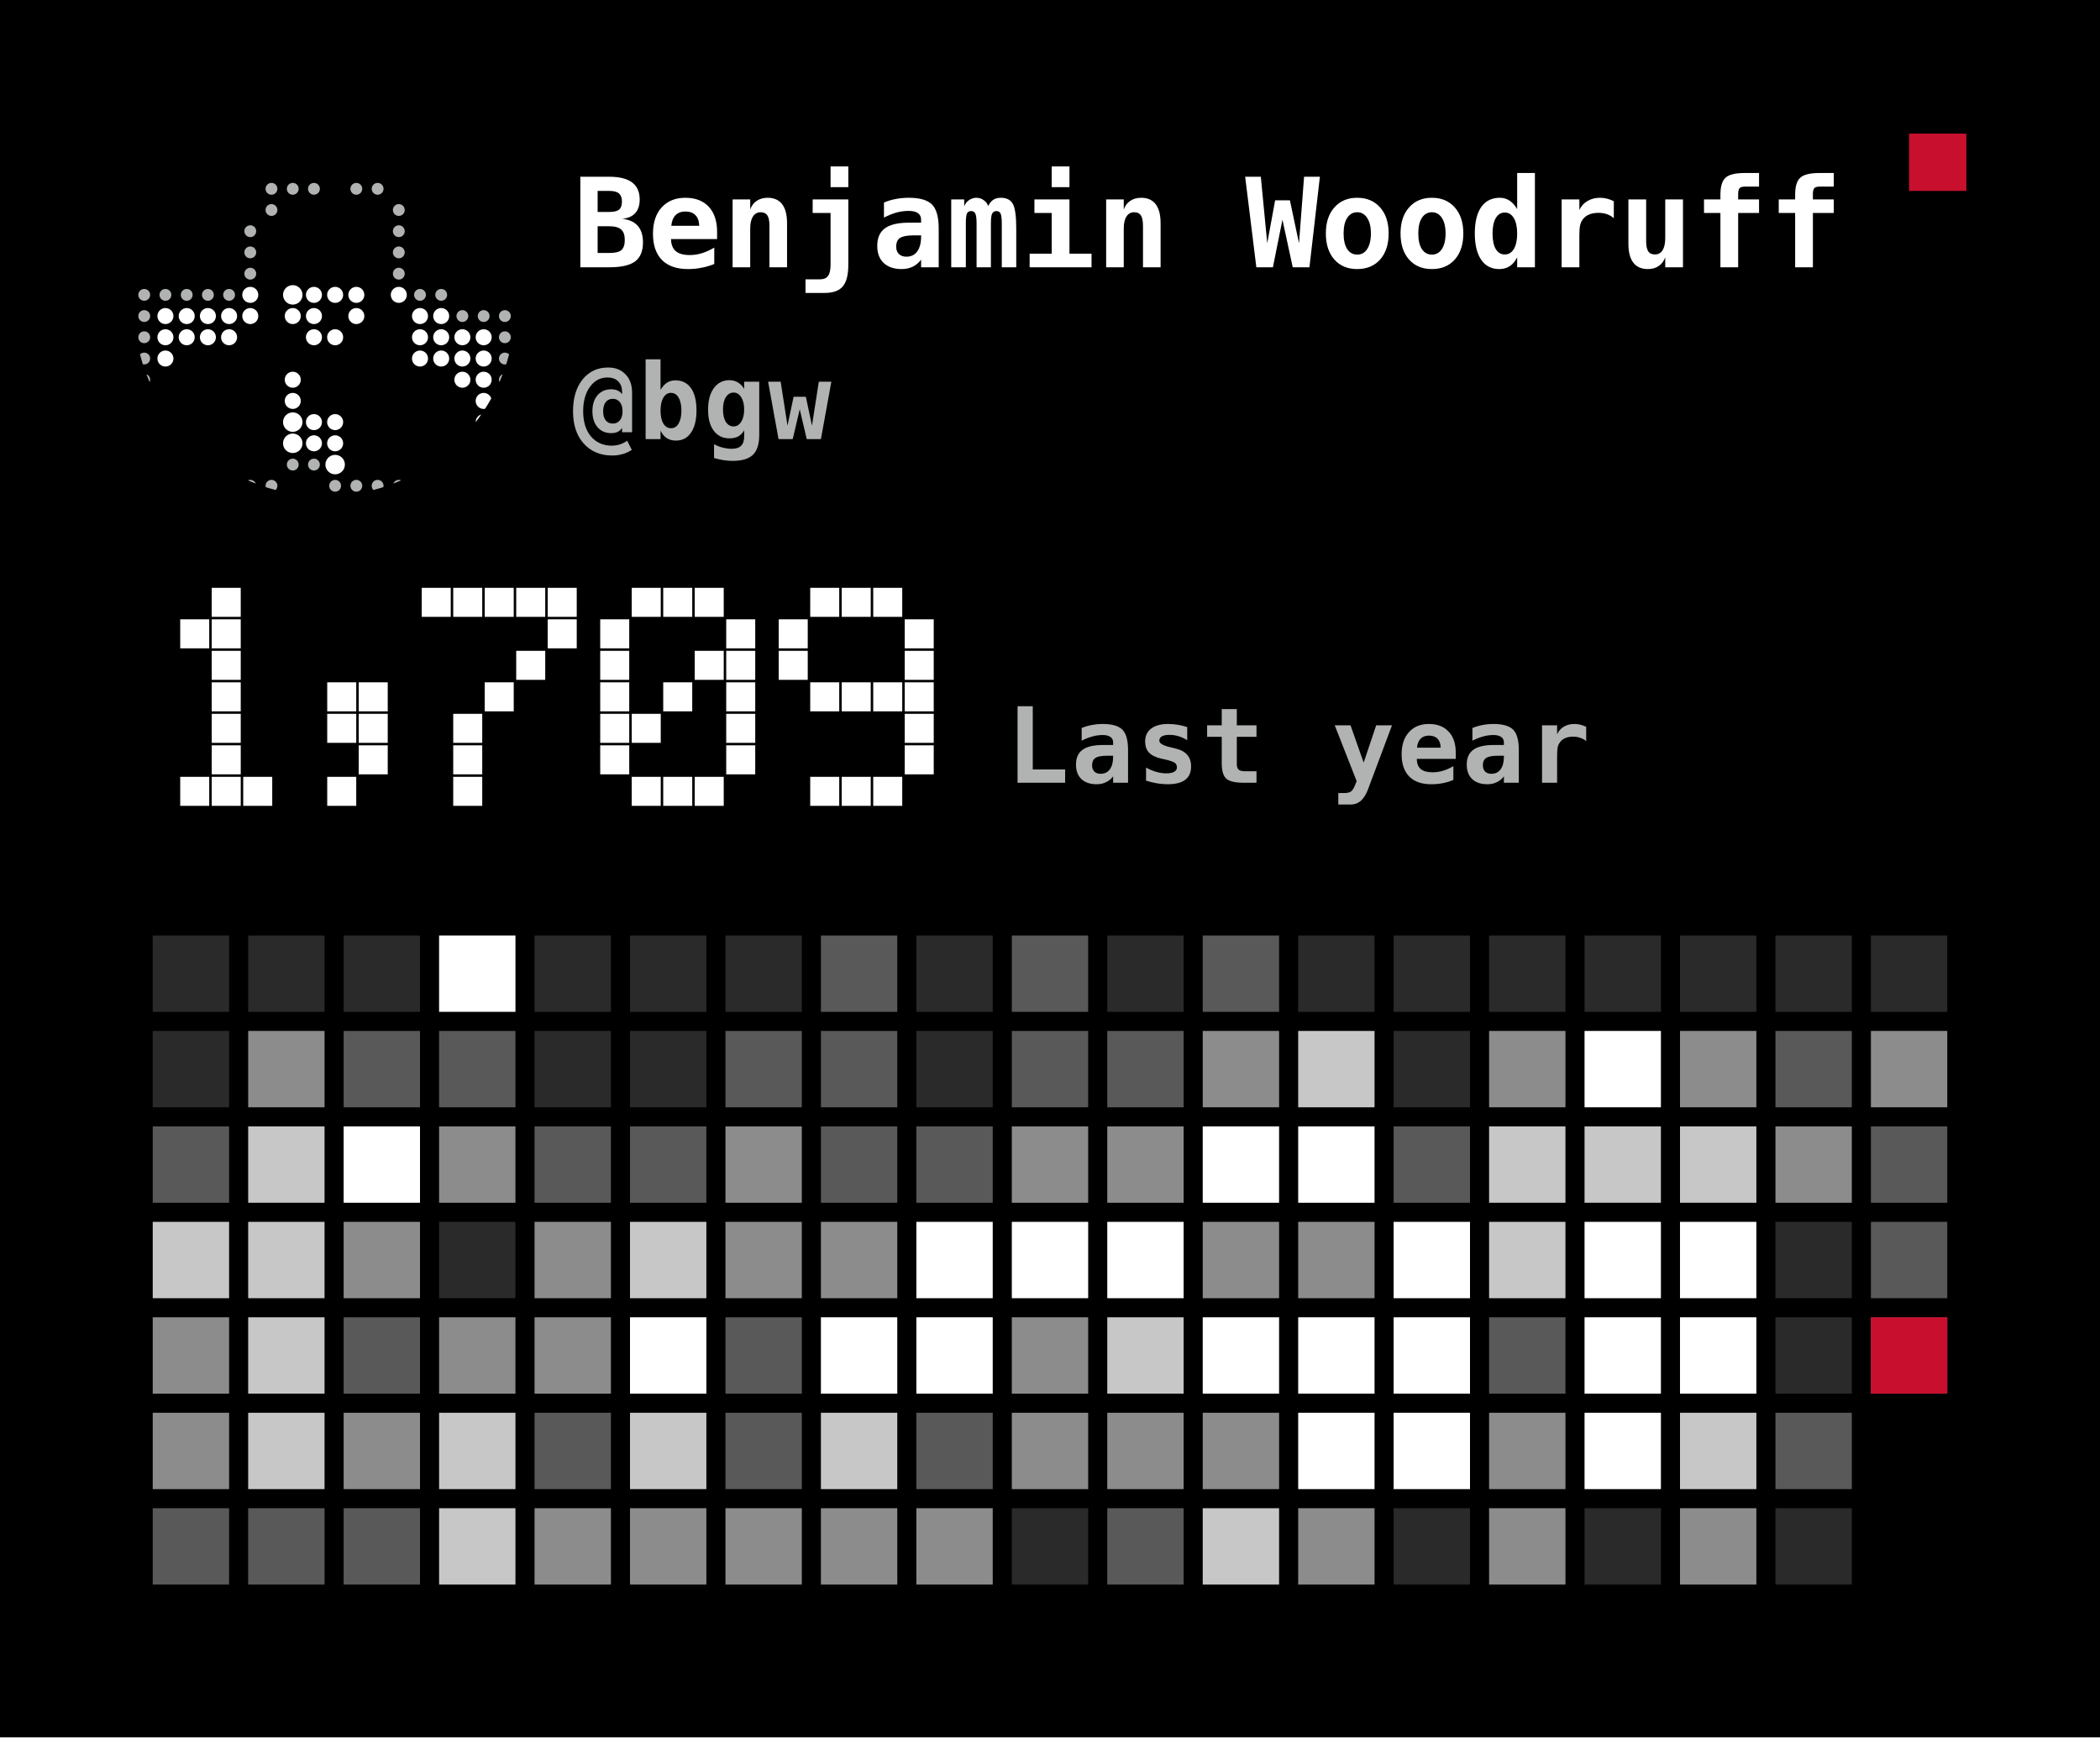
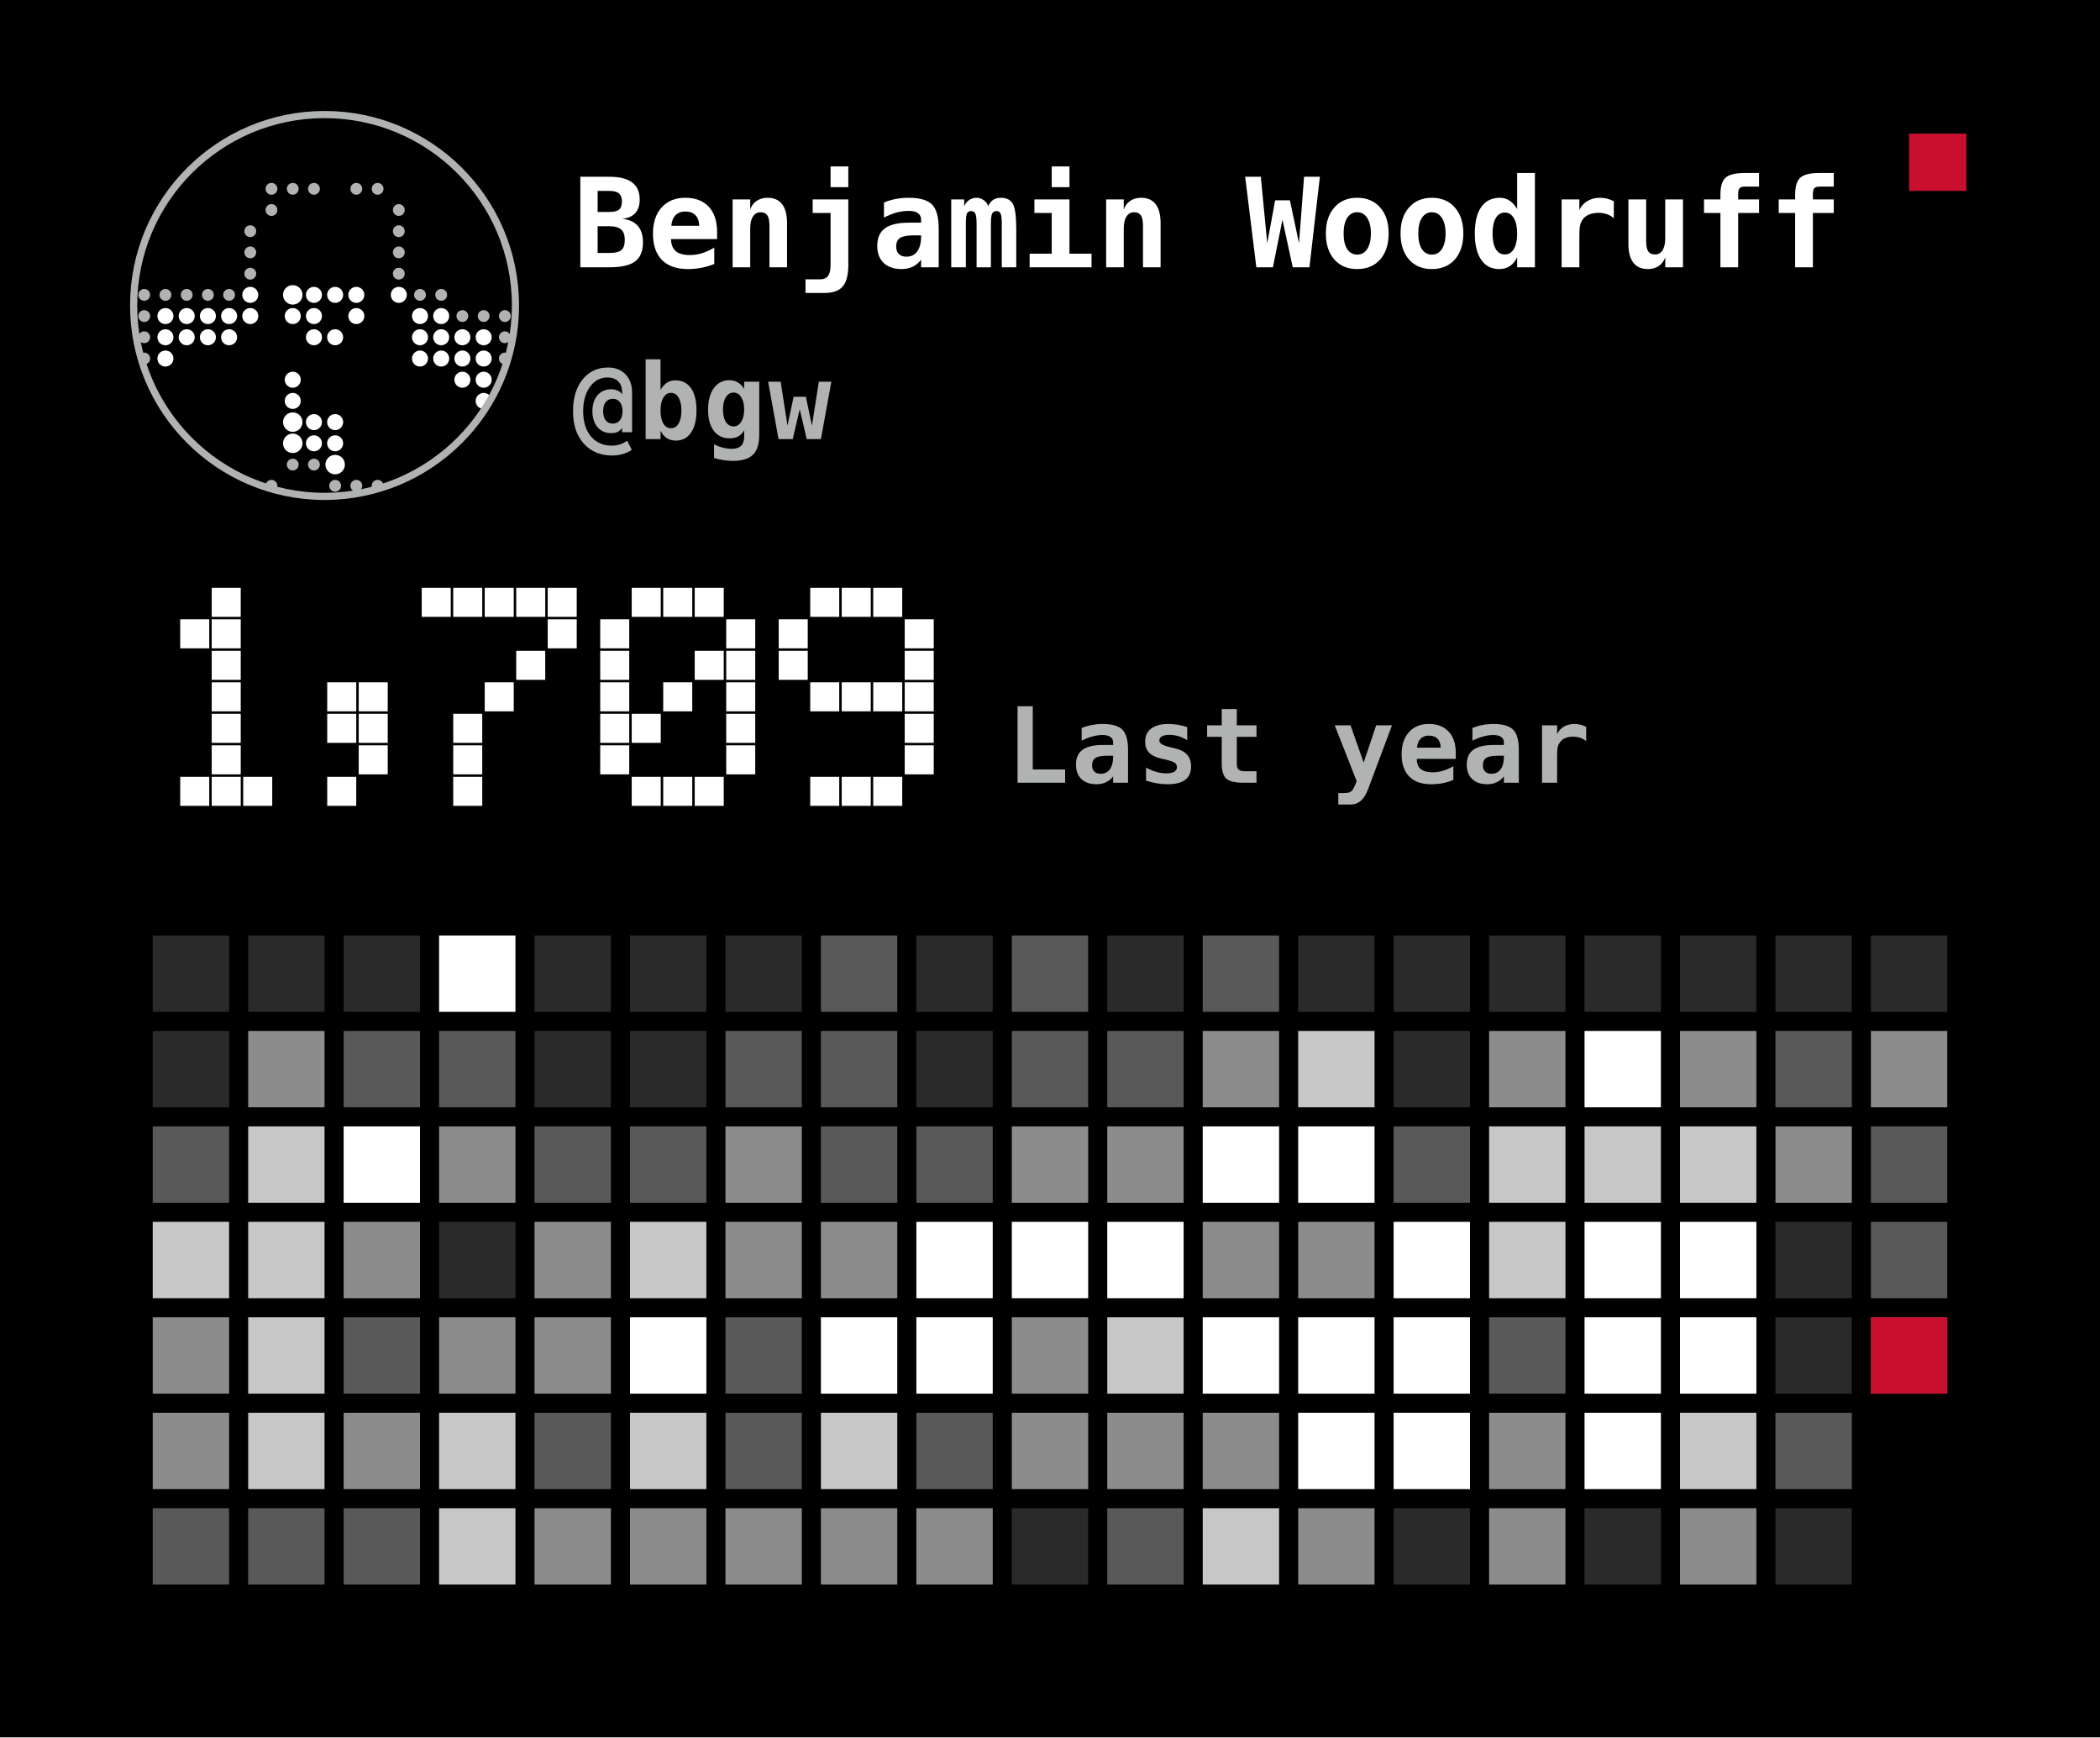
<svg xmlns="http://www.w3.org/2000/svg" width="220" height="182" viewBox="0 0 220 182" role="img">
  <rect width="220" height="182" fill="#000000" />
  <rect x="14" y="14" width="0" height="0" fill="#C8102E" />
  <clipPath id="pfp">
    <circle cx="34.00" cy="32.00" r="20.00" />
  </clipPath>
  <g clip-path="url(#pfp)">
    <circle cx="28.44" cy="19.78" r="0.62" fill="#B1B3B3" />
    <circle cx="30.67" cy="19.78" r="0.62" fill="#B1B3B3" />
    <circle cx="32.89" cy="19.78" r="0.62" fill="#B1B3B3" />
    <circle cx="37.33" cy="19.78" r="0.62" fill="#B1B3B3" />
    <circle cx="39.56" cy="19.78" r="0.62" fill="#B1B3B3" />
    <circle cx="28.44" cy="22.00" r="0.62" fill="#B1B3B3" />
    <circle cx="41.78" cy="22.00" r="0.62" fill="#B1B3B3" />
    <circle cx="26.22" cy="24.22" r="0.62" fill="#B1B3B3" />
    <circle cx="41.78" cy="24.22" r="0.62" fill="#B1B3B3" />
    <circle cx="26.22" cy="26.44" r="0.62" fill="#B1B3B3" />
    <circle cx="41.78" cy="26.44" r="0.62" fill="#B1B3B3" />
    <circle cx="26.22" cy="28.67" r="0.62" fill="#B1B3B3" />
    <circle cx="41.78" cy="28.67" r="0.62" fill="#B1B3B3" />
    <circle cx="15.11" cy="30.89" r="0.62" fill="#B1B3B3" />
    <circle cx="17.33" cy="30.89" r="0.62" fill="#B1B3B3" />
    <circle cx="19.56" cy="30.89" r="0.62" fill="#B1B3B3" />
    <circle cx="21.78" cy="30.89" r="0.62" fill="#B1B3B3" />
    <circle cx="24.00" cy="30.89" r="0.62" fill="#B1B3B3" />
    <circle cx="26.22" cy="30.89" r="0.84" fill="#FFFFFF" />
    <circle cx="30.67" cy="30.89" r="1.02" fill="#FFFFFF" />
    <circle cx="32.89" cy="30.89" r="0.84" fill="#FFFFFF" />
    <circle cx="35.11" cy="30.89" r="0.84" fill="#FFFFFF" />
    <circle cx="37.33" cy="30.89" r="0.84" fill="#FFFFFF" />
    <circle cx="41.78" cy="30.89" r="0.84" fill="#FFFFFF" />
    <circle cx="44.00" cy="30.89" r="0.62" fill="#B1B3B3" />
    <circle cx="46.22" cy="30.89" r="0.62" fill="#B1B3B3" />
    <circle cx="15.11" cy="33.11" r="0.62" fill="#B1B3B3" />
    <circle cx="17.33" cy="33.11" r="0.84" fill="#FFFFFF" />
    <circle cx="19.56" cy="33.11" r="0.84" fill="#FFFFFF" />
    <circle cx="21.78" cy="33.11" r="0.84" fill="#FFFFFF" />
    <circle cx="24.00" cy="33.11" r="0.84" fill="#FFFFFF" />
    <circle cx="26.22" cy="33.11" r="0.84" fill="#FFFFFF" />
    <circle cx="30.67" cy="33.11" r="0.84" fill="#FFFFFF" />
    <circle cx="32.89" cy="33.11" r="0.84" fill="#FFFFFF" />
    <circle cx="37.33" cy="33.11" r="0.84" fill="#FFFFFF" />
    <circle cx="44.00" cy="33.11" r="0.84" fill="#FFFFFF" />
    <circle cx="46.22" cy="33.11" r="0.84" fill="#FFFFFF" />
    <circle cx="48.44" cy="33.11" r="0.62" fill="#B1B3B3" />
    <circle cx="50.67" cy="33.11" r="0.62" fill="#B1B3B3" />
    <circle cx="52.89" cy="33.11" r="0.62" fill="#B1B3B3" />
    <circle cx="15.11" cy="35.33" r="0.62" fill="#B1B3B3" />
    <circle cx="17.33" cy="35.33" r="0.84" fill="#FFFFFF" />
    <circle cx="19.56" cy="35.33" r="0.84" fill="#FFFFFF" />
    <circle cx="21.78" cy="35.33" r="0.84" fill="#FFFFFF" />
    <circle cx="24.00" cy="35.33" r="0.84" fill="#FFFFFF" />
    <circle cx="32.89" cy="35.33" r="0.84" fill="#FFFFFF" />
    <circle cx="35.11" cy="35.33" r="0.84" fill="#FFFFFF" />
    <circle cx="44.00" cy="35.33" r="0.84" fill="#FFFFFF" />
    <circle cx="46.22" cy="35.33" r="0.84" fill="#FFFFFF" />
    <circle cx="48.44" cy="35.33" r="0.84" fill="#FFFFFF" />
    <circle cx="50.67" cy="35.33" r="0.84" fill="#FFFFFF" />
    <circle cx="52.89" cy="35.33" r="0.62" fill="#B1B3B3" />
    <circle cx="15.11" cy="37.56" r="0.62" fill="#B1B3B3" />
    <circle cx="17.33" cy="37.56" r="0.84" fill="#FFFFFF" />
    <circle cx="44.00" cy="37.56" r="0.84" fill="#FFFFFF" />
    <circle cx="46.22" cy="37.56" r="0.84" fill="#FFFFFF" />
    <circle cx="48.44" cy="37.56" r="0.84" fill="#FFFFFF" />
    <circle cx="50.67" cy="37.56" r="0.84" fill="#FFFFFF" />
    <circle cx="52.89" cy="37.56" r="0.62" fill="#B1B3B3" />
    <circle cx="15.11" cy="39.78" r="0.62" fill="#B1B3B3" />
    <circle cx="30.67" cy="39.78" r="0.84" fill="#FFFFFF" />
    <circle cx="48.44" cy="39.78" r="0.84" fill="#FFFFFF" />
    <circle cx="50.67" cy="39.78" r="0.84" fill="#FFFFFF" />
    <circle cx="52.89" cy="39.78" r="0.62" fill="#B1B3B3" />
    <circle cx="15.11" cy="42.00" r="0.62" fill="#B1B3B3" />
    <circle cx="30.67" cy="42.00" r="0.84" fill="#FFFFFF" />
    <circle cx="50.67" cy="42.00" r="0.84" fill="#FFFFFF" />
    <circle cx="52.89" cy="42.00" r="0.62" fill="#B1B3B3" />
    <circle cx="15.11" cy="44.22" r="0.62" fill="#B1B3B3" />
    <circle cx="30.67" cy="44.22" r="1.02" fill="#FFFFFF" />
    <circle cx="32.89" cy="44.22" r="0.84" fill="#FFFFFF" />
    <circle cx="35.11" cy="44.22" r="0.84" fill="#FFFFFF" />
    <circle cx="50.67" cy="44.22" r="0.84" fill="#FFFFFF" />
    <circle cx="52.89" cy="44.22" r="0.62" fill="#B1B3B3" />
    <circle cx="15.11" cy="46.44" r="0.62" fill="#B1B3B3" />
    <circle cx="30.67" cy="46.44" r="1.02" fill="#FFFFFF" />
    <circle cx="32.89" cy="46.44" r="0.84" fill="#FFFFFF" />
    <circle cx="35.11" cy="46.44" r="0.84" fill="#FFFFFF" />
    <circle cx="50.67" cy="46.44" r="0.84" fill="#FFFFFF" />
    <circle cx="52.89" cy="46.44" r="0.62" fill="#B1B3B3" />
    <circle cx="15.11" cy="48.67" r="0.62" fill="#B1B3B3" />
    <circle cx="30.67" cy="48.67" r="0.62" fill="#B1B3B3" />
    <circle cx="32.89" cy="48.67" r="0.62" fill="#B1B3B3" />
    <circle cx="35.11" cy="48.67" r="1.02" fill="#FFFFFF" />
    <circle cx="50.67" cy="48.67" r="0.84" fill="#FFFFFF" />
    <circle cx="52.89" cy="48.67" r="0.62" fill="#B1B3B3" />
    <circle cx="15.11" cy="50.89" r="0.62" fill="#B1B3B3" />
    <circle cx="17.33" cy="50.89" r="0.62" fill="#B1B3B3" />
    <circle cx="19.56" cy="50.89" r="0.62" fill="#B1B3B3" />
    <circle cx="21.78" cy="50.89" r="0.62" fill="#B1B3B3" />
    <circle cx="24.00" cy="50.89" r="0.62" fill="#B1B3B3" />
    <circle cx="26.22" cy="50.89" r="0.62" fill="#B1B3B3" />
    <circle cx="28.44" cy="50.89" r="0.62" fill="#B1B3B3" />
    <circle cx="35.11" cy="50.89" r="0.62" fill="#B1B3B3" />
    <circle cx="37.33" cy="50.89" r="0.62" fill="#B1B3B3" />
    <circle cx="39.56" cy="50.89" r="0.62" fill="#B1B3B3" />
    <circle cx="41.78" cy="50.89" r="0.62" fill="#B1B3B3" />
    <circle cx="44.00" cy="50.89" r="0.62" fill="#B1B3B3" />
    <circle cx="46.22" cy="50.89" r="0.62" fill="#B1B3B3" />
    <circle cx="48.44" cy="50.89" r="0.62" fill="#B1B3B3" />
    <circle cx="50.67" cy="50.89" r="0.62" fill="#B1B3B3" />
    <circle cx="52.89" cy="50.89" r="0.62" fill="#B1B3B3" />
  </g>
+   <circle cx="34.00" cy="32.00" r="20.00" fill="none" stroke="#B1B3B3" stroke-width="0.75" />
  <text x="60" y="28" fill="#FFFFFF" text-anchor="start" font-family="ui-monospace, Geist Mono, monospace" font-weight="700" font-size="13" letter-spacing="0" dominant-baseline="auto">Benjamin Woodruff ‮</text>
  <text x="60" y="46" fill="#B1B3B3" text-anchor="start" font-family="ui-monospace, Geist Mono, monospace" font-weight="700" font-size="11" letter-spacing="0.2" dominant-baseline="auto">@bgw</text>
  <rect x="22.18" y="61.58" width="3.04" height="3.04" fill="#FFFFFF" />
  <rect x="18.88" y="64.88" width="3.04" height="3.04" fill="#FFFFFF" />
  <rect x="22.18" y="64.88" width="3.04" height="3.04" fill="#FFFFFF" />
  <rect x="22.18" y="68.18" width="3.04" height="3.04" fill="#FFFFFF" />
  <rect x="22.18" y="71.48" width="3.04" height="3.04" fill="#FFFFFF" />
  <rect x="22.18" y="74.78" width="3.04" height="3.04" fill="#FFFFFF" />
  <rect x="22.18" y="78.08" width="3.04" height="3.04" fill="#FFFFFF" />
  <rect x="18.88" y="81.38" width="3.04" height="3.04" fill="#FFFFFF" />
  <rect x="22.18" y="81.38" width="3.04" height="3.04" fill="#FFFFFF" />
  <rect x="25.48" y="81.38" width="3.04" height="3.04" fill="#FFFFFF" />
  <rect x="34.28" y="71.48" width="3.04" height="3.04" fill="#FFFFFF" />
  <rect x="37.58" y="71.48" width="3.04" height="3.04" fill="#FFFFFF" />
  <rect x="34.28" y="74.78" width="3.04" height="3.04" fill="#FFFFFF" />
  <rect x="37.58" y="74.78" width="3.04" height="3.04" fill="#FFFFFF" />
  <rect x="37.58" y="78.08" width="3.04" height="3.04" fill="#FFFFFF" />
  <rect x="34.28" y="81.38" width="3.04" height="3.04" fill="#FFFFFF" />
  <rect x="44.18" y="61.58" width="3.04" height="3.04" fill="#FFFFFF" />
  <rect x="47.48" y="61.58" width="3.04" height="3.04" fill="#FFFFFF" />
  <rect x="50.78" y="61.58" width="3.04" height="3.04" fill="#FFFFFF" />
  <rect x="54.08" y="61.58" width="3.04" height="3.04" fill="#FFFFFF" />
  <rect x="57.38" y="61.58" width="3.04" height="3.04" fill="#FFFFFF" />
  <rect x="57.38" y="64.88" width="3.04" height="3.04" fill="#FFFFFF" />
  <rect x="54.08" y="68.18" width="3.04" height="3.04" fill="#FFFFFF" />
  <rect x="50.78" y="71.48" width="3.04" height="3.04" fill="#FFFFFF" />
  <rect x="47.48" y="74.78" width="3.04" height="3.04" fill="#FFFFFF" />
  <rect x="47.48" y="78.08" width="3.04" height="3.04" fill="#FFFFFF" />
  <rect x="47.48" y="81.38" width="3.04" height="3.04" fill="#FFFFFF" />
  <rect x="66.18" y="61.58" width="3.04" height="3.04" fill="#FFFFFF" />
  <rect x="69.48" y="61.58" width="3.04" height="3.04" fill="#FFFFFF" />
  <rect x="72.78" y="61.58" width="3.04" height="3.04" fill="#FFFFFF" />
  <rect x="62.88" y="64.88" width="3.04" height="3.04" fill="#FFFFFF" />
  <rect x="76.08" y="64.88" width="3.04" height="3.04" fill="#FFFFFF" />
  <rect x="62.88" y="68.18" width="3.04" height="3.04" fill="#FFFFFF" />
  <rect x="72.78" y="68.18" width="3.04" height="3.04" fill="#FFFFFF" />
  <rect x="76.08" y="68.18" width="3.04" height="3.04" fill="#FFFFFF" />
  <rect x="62.88" y="71.48" width="3.04" height="3.04" fill="#FFFFFF" />
  <rect x="69.48" y="71.48" width="3.04" height="3.04" fill="#FFFFFF" />
  <rect x="76.08" y="71.48" width="3.04" height="3.04" fill="#FFFFFF" />
  <rect x="62.88" y="74.78" width="3.04" height="3.04" fill="#FFFFFF" />
  <rect x="66.18" y="74.78" width="3.04" height="3.04" fill="#FFFFFF" />
  <rect x="76.08" y="74.78" width="3.04" height="3.04" fill="#FFFFFF" />
  <rect x="62.88" y="78.08" width="3.04" height="3.04" fill="#FFFFFF" />
  <rect x="76.08" y="78.08" width="3.04" height="3.04" fill="#FFFFFF" />
  <rect x="66.18" y="81.38" width="3.04" height="3.04" fill="#FFFFFF" />
  <rect x="69.48" y="81.38" width="3.04" height="3.04" fill="#FFFFFF" />
  <rect x="72.78" y="81.38" width="3.04" height="3.04" fill="#FFFFFF" />
  <rect x="84.88" y="61.58" width="3.04" height="3.04" fill="#FFFFFF" />
  <rect x="88.18" y="61.58" width="3.04" height="3.04" fill="#FFFFFF" />
  <rect x="91.48" y="61.58" width="3.04" height="3.04" fill="#FFFFFF" />
  <rect x="81.58" y="64.88" width="3.04" height="3.04" fill="#FFFFFF" />
  <rect x="94.78" y="64.88" width="3.04" height="3.04" fill="#FFFFFF" />
  <rect x="81.58" y="68.18" width="3.04" height="3.04" fill="#FFFFFF" />
  <rect x="94.78" y="68.18" width="3.04" height="3.04" fill="#FFFFFF" />
  <rect x="84.88" y="71.48" width="3.04" height="3.04" fill="#FFFFFF" />
  <rect x="88.18" y="71.48" width="3.04" height="3.04" fill="#FFFFFF" />
  <rect x="91.48" y="71.48" width="3.04" height="3.04" fill="#FFFFFF" />
  <rect x="94.78" y="71.48" width="3.04" height="3.04" fill="#FFFFFF" />
  <rect x="94.78" y="74.78" width="3.04" height="3.04" fill="#FFFFFF" />
  <rect x="94.78" y="78.08" width="3.04" height="3.04" fill="#FFFFFF" />
  <rect x="84.88" y="81.38" width="3.04" height="3.04" fill="#FFFFFF" />
  <rect x="88.18" y="81.38" width="3.04" height="3.04" fill="#FFFFFF" />
  <rect x="91.48" y="81.38" width="3.04" height="3.04" fill="#FFFFFF" />
  <text x="105.4" y="82.0" fill="#B1B3B3" text-anchor="start" font-family="ui-monospace, Geist Mono, monospace" font-weight="700" font-size="11" letter-spacing="0.2" dominant-baseline="auto">Last year</text>
  <rect x="200" y="14" width="6" height="6" fill="#C8102E" />
  <rect x="16" y="98" width="8" height="8" fill="#2A2A2A" />
  <rect x="16" y="108" width="8" height="8" fill="#2A2A2A" />
  <rect x="16" y="118" width="8" height="8" fill="#FFFFFF" opacity="0.35" />
  <rect x="16" y="128" width="8" height="8" fill="#FFFFFF" opacity="0.78" />
  <rect x="16" y="138" width="8" height="8" fill="#FFFFFF" opacity="0.55" />
  <rect x="16" y="148" width="8" height="8" fill="#FFFFFF" opacity="0.55" />
  <rect x="16" y="158" width="8" height="8" fill="#FFFFFF" opacity="0.35" />
  <rect x="26" y="98" width="8" height="8" fill="#2A2A2A" />
  <rect x="26" y="108" width="8" height="8" fill="#FFFFFF" opacity="0.55" />
  <rect x="26" y="118" width="8" height="8" fill="#FFFFFF" opacity="0.78" />
  <rect x="26" y="128" width="8" height="8" fill="#FFFFFF" opacity="0.78" />
  <rect x="26" y="138" width="8" height="8" fill="#FFFFFF" opacity="0.78" />
  <rect x="26" y="148" width="8" height="8" fill="#FFFFFF" opacity="0.78" />
  <rect x="26" y="158" width="8" height="8" fill="#FFFFFF" opacity="0.35" />
  <rect x="36" y="98" width="8" height="8" fill="#2A2A2A" />
  <rect x="36" y="108" width="8" height="8" fill="#FFFFFF" opacity="0.35" />
  <rect x="36" y="118" width="8" height="8" fill="#FFFFFF" />
  <rect x="36" y="128" width="8" height="8" fill="#FFFFFF" opacity="0.55" />
  <rect x="36" y="138" width="8" height="8" fill="#FFFFFF" opacity="0.35" />
  <rect x="36" y="148" width="8" height="8" fill="#FFFFFF" opacity="0.55" />
  <rect x="36" y="158" width="8" height="8" fill="#FFFFFF" opacity="0.35" />
  <rect x="46" y="98" width="8" height="8" fill="#FFFFFF" />
  <rect x="46" y="108" width="8" height="8" fill="#FFFFFF" opacity="0.35" />
  <rect x="46" y="118" width="8" height="8" fill="#FFFFFF" opacity="0.55" />
  <rect x="46" y="128" width="8" height="8" fill="#2A2A2A" />
  <rect x="46" y="138" width="8" height="8" fill="#FFFFFF" opacity="0.55" />
  <rect x="46" y="148" width="8" height="8" fill="#FFFFFF" opacity="0.78" />
  <rect x="46" y="158" width="8" height="8" fill="#FFFFFF" opacity="0.78" />
  <rect x="56" y="98" width="8" height="8" fill="#2A2A2A" />
  <rect x="56" y="108" width="8" height="8" fill="#2A2A2A" />
  <rect x="56" y="118" width="8" height="8" fill="#FFFFFF" opacity="0.35" />
  <rect x="56" y="128" width="8" height="8" fill="#FFFFFF" opacity="0.55" />
  <rect x="56" y="138" width="8" height="8" fill="#FFFFFF" opacity="0.55" />
  <rect x="56" y="148" width="8" height="8" fill="#FFFFFF" opacity="0.35" />
  <rect x="56" y="158" width="8" height="8" fill="#FFFFFF" opacity="0.55" />
  <rect x="66" y="98" width="8" height="8" fill="#2A2A2A" />
  <rect x="66" y="108" width="8" height="8" fill="#2A2A2A" />
  <rect x="66" y="118" width="8" height="8" fill="#FFFFFF" opacity="0.35" />
  <rect x="66" y="128" width="8" height="8" fill="#FFFFFF" opacity="0.78" />
  <rect x="66" y="138" width="8" height="8" fill="#FFFFFF" />
  <rect x="66" y="148" width="8" height="8" fill="#FFFFFF" opacity="0.78" />
  <rect x="66" y="158" width="8" height="8" fill="#FFFFFF" opacity="0.55" />
  <rect x="76" y="98" width="8" height="8" fill="#2A2A2A" />
  <rect x="76" y="108" width="8" height="8" fill="#FFFFFF" opacity="0.35" />
  <rect x="76" y="118" width="8" height="8" fill="#FFFFFF" opacity="0.55" />
  <rect x="76" y="128" width="8" height="8" fill="#FFFFFF" opacity="0.55" />
  <rect x="76" y="138" width="8" height="8" fill="#FFFFFF" opacity="0.35" />
  <rect x="76" y="148" width="8" height="8" fill="#FFFFFF" opacity="0.35" />
  <rect x="76" y="158" width="8" height="8" fill="#FFFFFF" opacity="0.55" />
  <rect x="86" y="98" width="8" height="8" fill="#FFFFFF" opacity="0.35" />
  <rect x="86" y="108" width="8" height="8" fill="#FFFFFF" opacity="0.35" />
  <rect x="86" y="118" width="8" height="8" fill="#FFFFFF" opacity="0.35" />
  <rect x="86" y="128" width="8" height="8" fill="#FFFFFF" opacity="0.55" />
  <rect x="86" y="138" width="8" height="8" fill="#FFFFFF" />
  <rect x="86" y="148" width="8" height="8" fill="#FFFFFF" opacity="0.78" />
  <rect x="86" y="158" width="8" height="8" fill="#FFFFFF" opacity="0.55" />
  <rect x="96" y="98" width="8" height="8" fill="#2A2A2A" />
  <rect x="96" y="108" width="8" height="8" fill="#2A2A2A" />
  <rect x="96" y="118" width="8" height="8" fill="#FFFFFF" opacity="0.35" />
  <rect x="96" y="128" width="8" height="8" fill="#FFFFFF" />
  <rect x="96" y="138" width="8" height="8" fill="#FFFFFF" />
  <rect x="96" y="148" width="8" height="8" fill="#FFFFFF" opacity="0.35" />
  <rect x="96" y="158" width="8" height="8" fill="#FFFFFF" opacity="0.55" />
  <rect x="106" y="98" width="8" height="8" fill="#FFFFFF" opacity="0.35" />
  <rect x="106" y="108" width="8" height="8" fill="#FFFFFF" opacity="0.35" />
  <rect x="106" y="118" width="8" height="8" fill="#FFFFFF" opacity="0.55" />
  <rect x="106" y="128" width="8" height="8" fill="#FFFFFF" />
  <rect x="106" y="138" width="8" height="8" fill="#FFFFFF" opacity="0.55" />
  <rect x="106" y="148" width="8" height="8" fill="#FFFFFF" opacity="0.55" />
  <rect x="106" y="158" width="8" height="8" fill="#2A2A2A" />
  <rect x="116" y="98" width="8" height="8" fill="#2A2A2A" />
  <rect x="116" y="108" width="8" height="8" fill="#FFFFFF" opacity="0.35" />
  <rect x="116" y="118" width="8" height="8" fill="#FFFFFF" opacity="0.55" />
  <rect x="116" y="128" width="8" height="8" fill="#FFFFFF" />
  <rect x="116" y="138" width="8" height="8" fill="#FFFFFF" opacity="0.78" />
  <rect x="116" y="148" width="8" height="8" fill="#FFFFFF" opacity="0.55" />
  <rect x="116" y="158" width="8" height="8" fill="#FFFFFF" opacity="0.35" />
  <rect x="126" y="98" width="8" height="8" fill="#FFFFFF" opacity="0.35" />
  <rect x="126" y="108" width="8" height="8" fill="#FFFFFF" opacity="0.55" />
  <rect x="126" y="118" width="8" height="8" fill="#FFFFFF" />
  <rect x="126" y="128" width="8" height="8" fill="#FFFFFF" opacity="0.55" />
  <rect x="126" y="138" width="8" height="8" fill="#FFFFFF" />
  <rect x="126" y="148" width="8" height="8" fill="#FFFFFF" opacity="0.55" />
  <rect x="126" y="158" width="8" height="8" fill="#FFFFFF" opacity="0.78" />
  <rect x="136" y="98" width="8" height="8" fill="#2A2A2A" />
  <rect x="136" y="108" width="8" height="8" fill="#FFFFFF" opacity="0.78" />
  <rect x="136" y="118" width="8" height="8" fill="#FFFFFF" />
  <rect x="136" y="128" width="8" height="8" fill="#FFFFFF" opacity="0.55" />
  <rect x="136" y="138" width="8" height="8" fill="#FFFFFF" />
  <rect x="136" y="148" width="8" height="8" fill="#FFFFFF" />
  <rect x="136" y="158" width="8" height="8" fill="#FFFFFF" opacity="0.55" />
  <rect x="146" y="98" width="8" height="8" fill="#2A2A2A" />
  <rect x="146" y="108" width="8" height="8" fill="#2A2A2A" />
  <rect x="146" y="118" width="8" height="8" fill="#FFFFFF" opacity="0.35" />
  <rect x="146" y="128" width="8" height="8" fill="#FFFFFF" />
  <rect x="146" y="138" width="8" height="8" fill="#FFFFFF" />
  <rect x="146" y="148" width="8" height="8" fill="#FFFFFF" />
  <rect x="146" y="158" width="8" height="8" fill="#2A2A2A" />
  <rect x="156" y="98" width="8" height="8" fill="#2A2A2A" />
  <rect x="156" y="108" width="8" height="8" fill="#FFFFFF" opacity="0.55" />
  <rect x="156" y="118" width="8" height="8" fill="#FFFFFF" opacity="0.78" />
  <rect x="156" y="128" width="8" height="8" fill="#FFFFFF" opacity="0.78" />
  <rect x="156" y="138" width="8" height="8" fill="#FFFFFF" opacity="0.35" />
  <rect x="156" y="148" width="8" height="8" fill="#FFFFFF" opacity="0.55" />
  <rect x="156" y="158" width="8" height="8" fill="#FFFFFF" opacity="0.55" />
  <rect x="166" y="98" width="8" height="8" fill="#2A2A2A" />
  <rect x="166" y="108" width="8" height="8" fill="#FFFFFF" />
  <rect x="166" y="118" width="8" height="8" fill="#FFFFFF" opacity="0.78" />
  <rect x="166" y="128" width="8" height="8" fill="#FFFFFF" />
  <rect x="166" y="138" width="8" height="8" fill="#FFFFFF" />
  <rect x="166" y="148" width="8" height="8" fill="#FFFFFF" />
  <rect x="166" y="158" width="8" height="8" fill="#2A2A2A" />
  <rect x="176" y="98" width="8" height="8" fill="#2A2A2A" />
  <rect x="176" y="108" width="8" height="8" fill="#FFFFFF" opacity="0.55" />
  <rect x="176" y="118" width="8" height="8" fill="#FFFFFF" opacity="0.78" />
  <rect x="176" y="128" width="8" height="8" fill="#FFFFFF" />
  <rect x="176" y="138" width="8" height="8" fill="#FFFFFF" />
  <rect x="176" y="148" width="8" height="8" fill="#FFFFFF" opacity="0.78" />
  <rect x="176" y="158" width="8" height="8" fill="#FFFFFF" opacity="0.55" />
  <rect x="186" y="98" width="8" height="8" fill="#2A2A2A" />
  <rect x="186" y="108" width="8" height="8" fill="#FFFFFF" opacity="0.35" />
  <rect x="186" y="118" width="8" height="8" fill="#FFFFFF" opacity="0.55" />
  <rect x="186" y="128" width="8" height="8" fill="#2A2A2A" />
  <rect x="186" y="138" width="8" height="8" fill="#2A2A2A" />
  <rect x="186" y="148" width="8" height="8" fill="#FFFFFF" opacity="0.35" />
  <rect x="186" y="158" width="8" height="8" fill="#2A2A2A" />
  <rect x="196" y="98" width="8" height="8" fill="#2A2A2A" />
  <rect x="196" y="108" width="8" height="8" fill="#FFFFFF" opacity="0.55" />
  <rect x="196" y="118" width="8" height="8" fill="#FFFFFF" opacity="0.35" />
  <rect x="196" y="128" width="8" height="8" fill="#FFFFFF" opacity="0.35" />
  <rect x="196" y="138" width="8" height="8" fill="#FFFFFF" opacity="0.35" />
  <rect x="196" y="138" width="8" height="8" fill="#C8102E" />
</svg>
